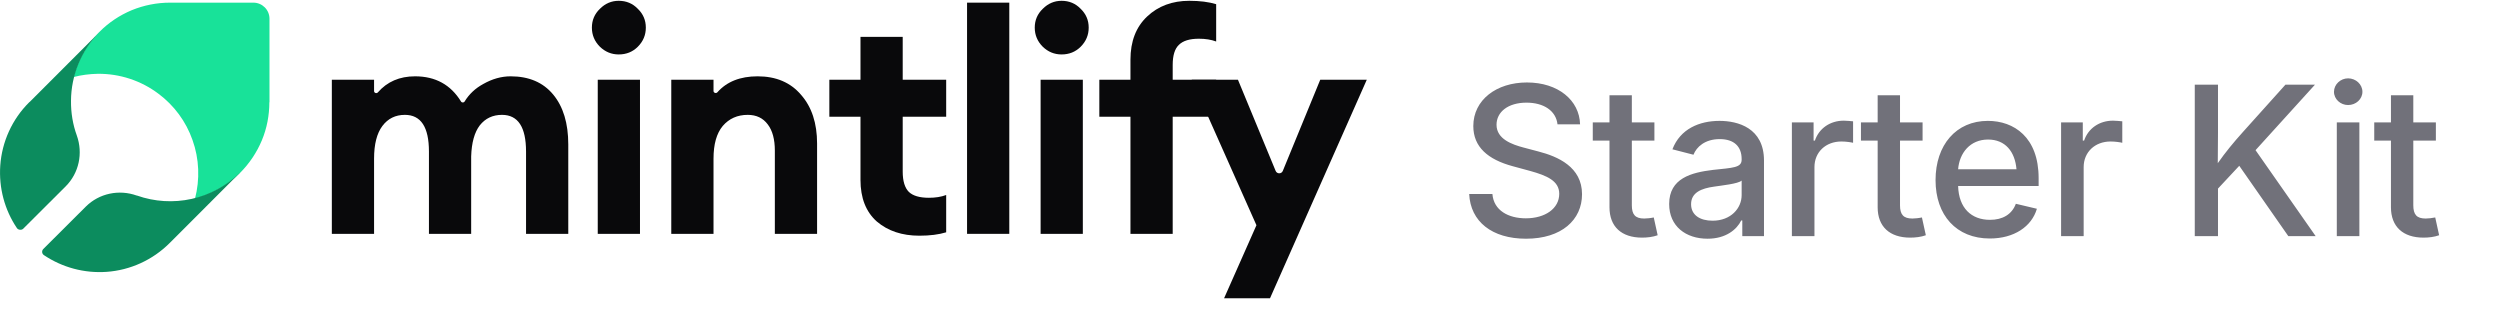
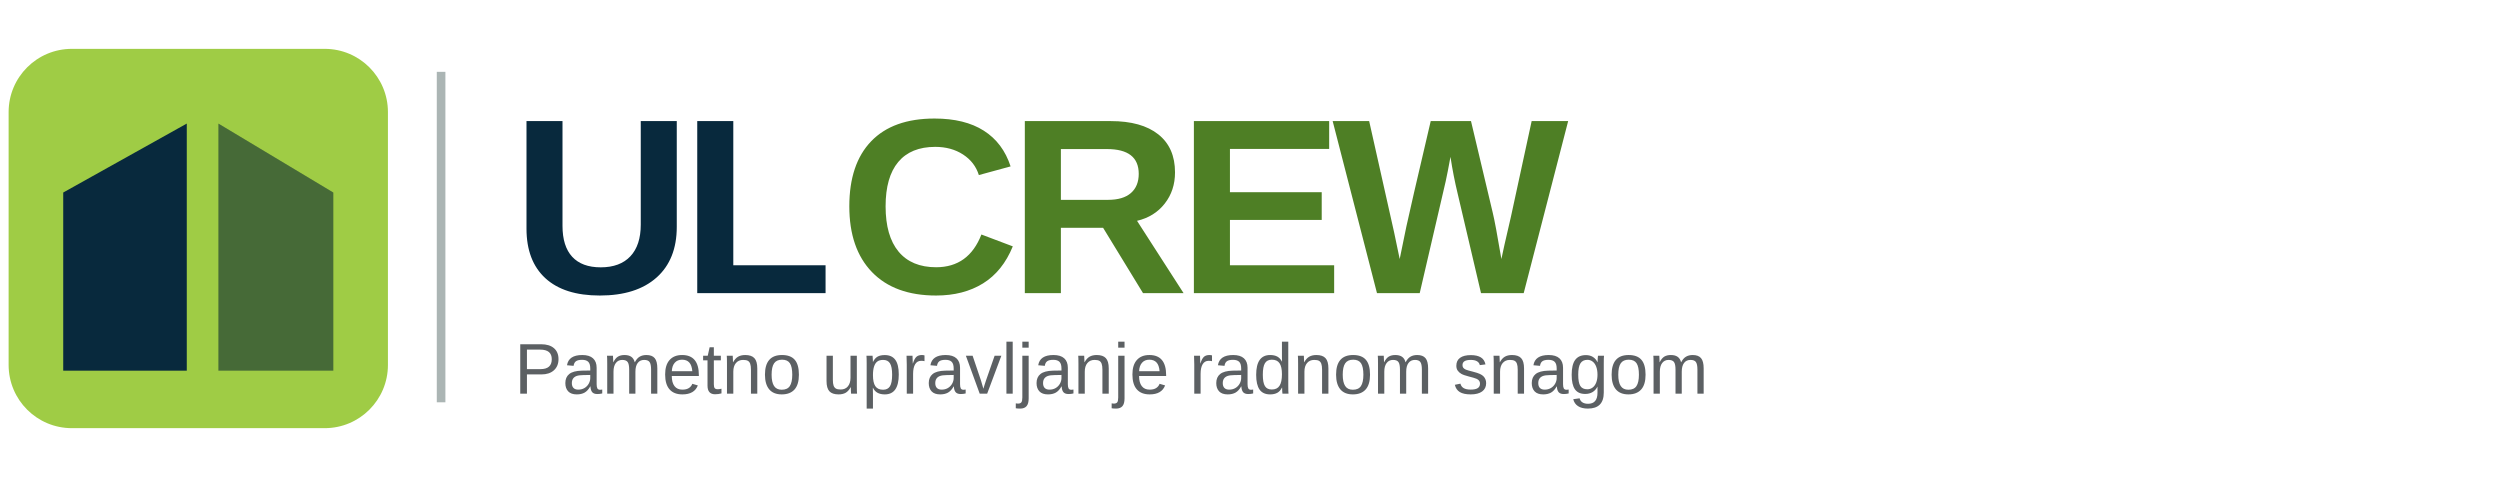
- <svg xmlns="http://www.w3.org/2000/svg" width="180" height="23" viewBox="0 0 180 23" fill="none">
-   <path d="M91.44 21.476H88.133L90.464 16.216L85.802 5.74H89.132L91.847 12.307C91.943 12.536 92.268 12.536 92.362 12.306L95.058 5.74H98.409L91.44 21.476Z" fill="#09090B" />
-   <path d="M81.393 16.837V8.403H79.152V5.74H81.393V4.297C81.393 2.98 81.792 1.944 82.592 1.19C83.391 0.435 84.404 0.058 85.633 0.058C86.387 0.058 87.031 0.139 87.564 0.302V2.988C87.208 2.854 86.794 2.788 86.32 2.788C85.655 2.788 85.174 2.936 84.878 3.232C84.582 3.513 84.434 3.994 84.434 4.674V5.74H87.564V8.403H84.434V16.837H81.393Z" fill="#09090B" />
-   <path d="M76.433 3.92C75.915 3.92 75.463 3.735 75.079 3.365C74.694 2.98 74.502 2.521 74.502 1.989C74.502 1.456 74.694 1.005 75.079 0.635C75.463 0.25 75.915 0.058 76.433 0.058C76.98 0.058 77.438 0.25 77.809 0.635C78.193 1.005 78.386 1.456 78.386 1.989C78.386 2.521 78.193 2.98 77.809 3.365C77.438 3.735 76.98 3.92 76.433 3.92ZM74.924 16.837V5.74H77.964V16.837H74.924Z" fill="#09090B" />
-   <path d="M69.628 16.837V0.191H72.669V16.837H69.628Z" fill="#09090B" />
-   <path d="M66.194 16.97C64.951 16.97 63.93 16.63 63.131 15.949C62.347 15.254 61.955 14.255 61.955 12.953V8.403H59.713V5.74H61.955V2.655H64.995V5.74H68.125V8.403H64.995V12.354C64.995 13.034 65.143 13.523 65.439 13.819C65.735 14.1 66.216 14.24 66.882 14.24C67.355 14.24 67.769 14.174 68.125 14.04V16.726C67.592 16.889 66.948 16.97 66.194 16.97Z" fill="#09090B" />
-   <path d="M48.332 16.837V5.74H51.373V6.551C51.373 6.688 51.559 6.748 51.65 6.646C52.328 5.879 53.293 5.495 54.546 5.495C55.878 5.495 56.921 5.939 57.676 6.827C58.445 7.7 58.83 8.869 58.83 10.334V16.837H55.789V10.844C55.789 10.03 55.619 9.402 55.279 8.958C54.939 8.499 54.458 8.27 53.836 8.27C53.096 8.27 52.497 8.536 52.038 9.069C51.594 9.601 51.373 10.386 51.373 11.421V16.837H48.332Z" fill="#09090B" />
-   <path d="M44.547 3.92C44.029 3.92 43.578 3.735 43.193 3.365C42.809 2.98 42.616 2.521 42.616 1.989C42.616 1.456 42.809 1.005 43.193 0.635C43.578 0.25 44.029 0.058 44.547 0.058C45.095 0.058 45.553 0.25 45.923 0.635C46.308 1.005 46.5 1.456 46.5 1.989C46.5 2.521 46.308 2.98 45.923 3.365C45.553 3.735 45.095 3.92 44.547 3.92ZM43.038 16.837V5.74H46.079V16.837H43.038Z" fill="#09090B" />
-   <path d="M37.875 16.837V10.911C37.875 9.15 37.298 8.27 36.144 8.27C35.478 8.27 34.945 8.521 34.546 9.024C34.161 9.527 33.954 10.275 33.924 11.266V16.837H30.884V10.911C30.884 9.15 30.306 8.27 29.152 8.27C28.472 8.27 27.932 8.536 27.532 9.069C27.133 9.601 26.933 10.386 26.933 11.421V16.837H23.892V5.74H26.933V6.559C26.933 6.695 27.116 6.755 27.206 6.652C27.878 5.881 28.771 5.495 29.885 5.495C31.349 5.495 32.452 6.1 33.193 7.309C33.252 7.404 33.395 7.403 33.454 7.307C33.774 6.78 34.219 6.361 34.79 6.05C35.441 5.68 36.099 5.495 36.765 5.495C38.082 5.495 39.103 5.932 39.828 6.805C40.553 7.678 40.916 8.876 40.916 10.4V16.837H37.875Z" fill="#09090B" />
-   <path d="M19.403 7.362V1.35C19.403 0.705 18.879 0.191 18.244 0.191H12.235C11.291 0.191 10.357 0.378 9.487 0.733C8.618 1.098 7.824 1.621 7.16 2.295L7.114 2.341C6.235 3.23 5.609 4.333 5.291 5.548C5.861 5.399 6.45 5.324 7.039 5.314C8.609 5.296 10.151 5.801 11.403 6.745C12.534 7.586 13.394 8.746 13.861 10.083C14.347 11.438 14.403 12.916 14.039 14.309C15.244 13.991 16.356 13.364 17.244 12.486L17.291 12.439C17.954 11.775 18.487 10.98 18.851 10.111C19.216 9.241 19.393 8.306 19.393 7.362H19.403Z" fill="#18E299" />
-   <path d="M5.112 7.26C5.121 5.416 5.857 3.646 7.151 2.324L2.151 7.326C2.133 7.344 2.114 7.354 2.095 7.372C0.876 8.583 0.14 10.204 0.019 11.918C-0.092 13.52 0.327 15.103 1.22 16.426C1.306 16.552 1.537 16.593 1.667 16.472L4.73 13.417C5.689 12.458 5.987 11.033 5.531 9.757C5.242 8.965 5.103 8.117 5.112 7.26Z" fill="#0C8C5E" />
-   <path d="M17.262 12.44C16.303 13.38 15.102 14.032 13.799 14.321C12.486 14.61 11.127 14.526 9.861 14.079C9.861 14.079 9.851 14.079 9.842 14.079C8.567 13.622 7.142 13.921 6.183 14.871L3.12 17.926C2.99 18.056 3.009 18.27 3.167 18.373C4.489 19.258 6.072 19.686 7.673 19.574C9.386 19.453 10.997 18.717 12.216 17.497L12.263 17.451L17.262 12.449V12.44Z" fill="#0C8C5E" />
-   <text x="105" y="17" font-family="Inter, ui-sans-serif, system-ui, -apple-system, sans-serif" font-size="15" font-weight="500" fill="#71717A" letter-spacing="-0.01em">Starter Kit</text>
+ <svg xmlns="http://www.w3.org/2000/svg" width="870" height="170" viewBox="0 0 870 170">
+   <rect x="3" y="17" width="132" height="132" rx="22" fill="#9FCC45" />
+   <path d="M22 67 L65 43 L65 129 L22 129Z" fill="#08293D" />
+   <path d="M76 43 L116 67 L116 129 L76 129Z" fill="#466A37" />
+   <rect x="152" y="25" width="3" height="115" fill="#ABB5B4" />
+   <text x="178" y="102" font-family="Arial,Helvetica,sans-serif" font-size="87" font-weight="800" letter-spacing="-4" fill="#08293D">UL</text>
+   <text x="292" y="102" font-family="Arial,Helvetica,sans-serif" font-size="87" font-weight="800" letter-spacing="-4" fill="#4E7F25">CREW</text>
+   <text x="179" y="137" font-family="Arial,Helvetica,sans-serif" font-size="25" fill="#5C6063">Pametno upravljanje radnom snagom</text>
</svg>
